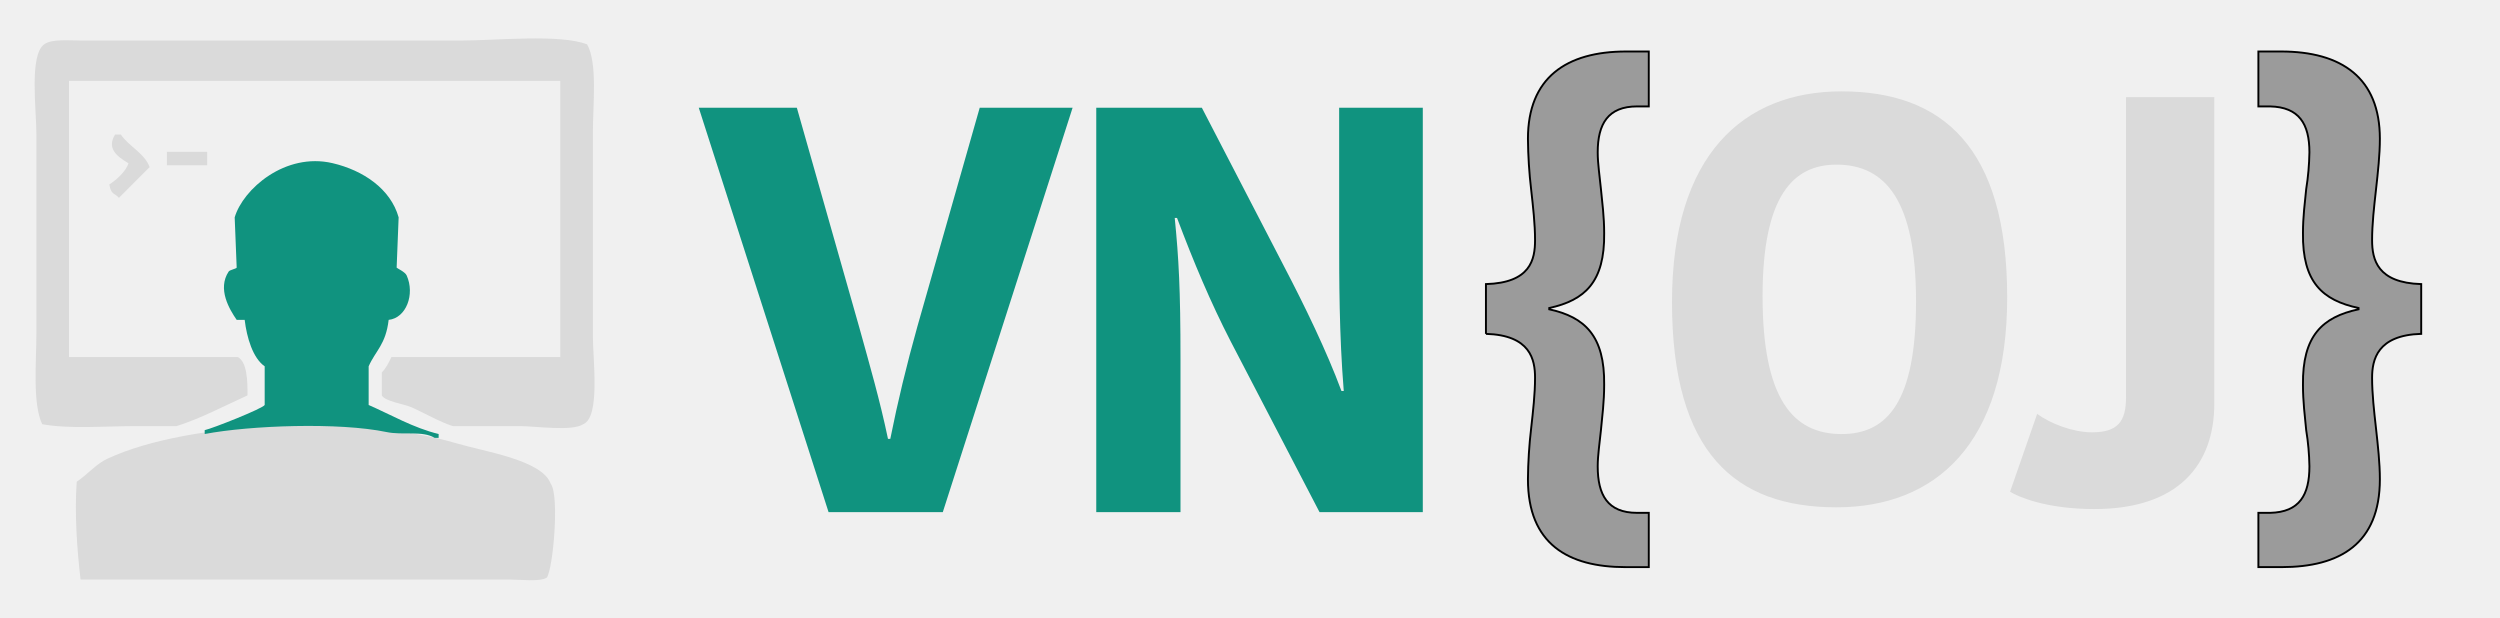
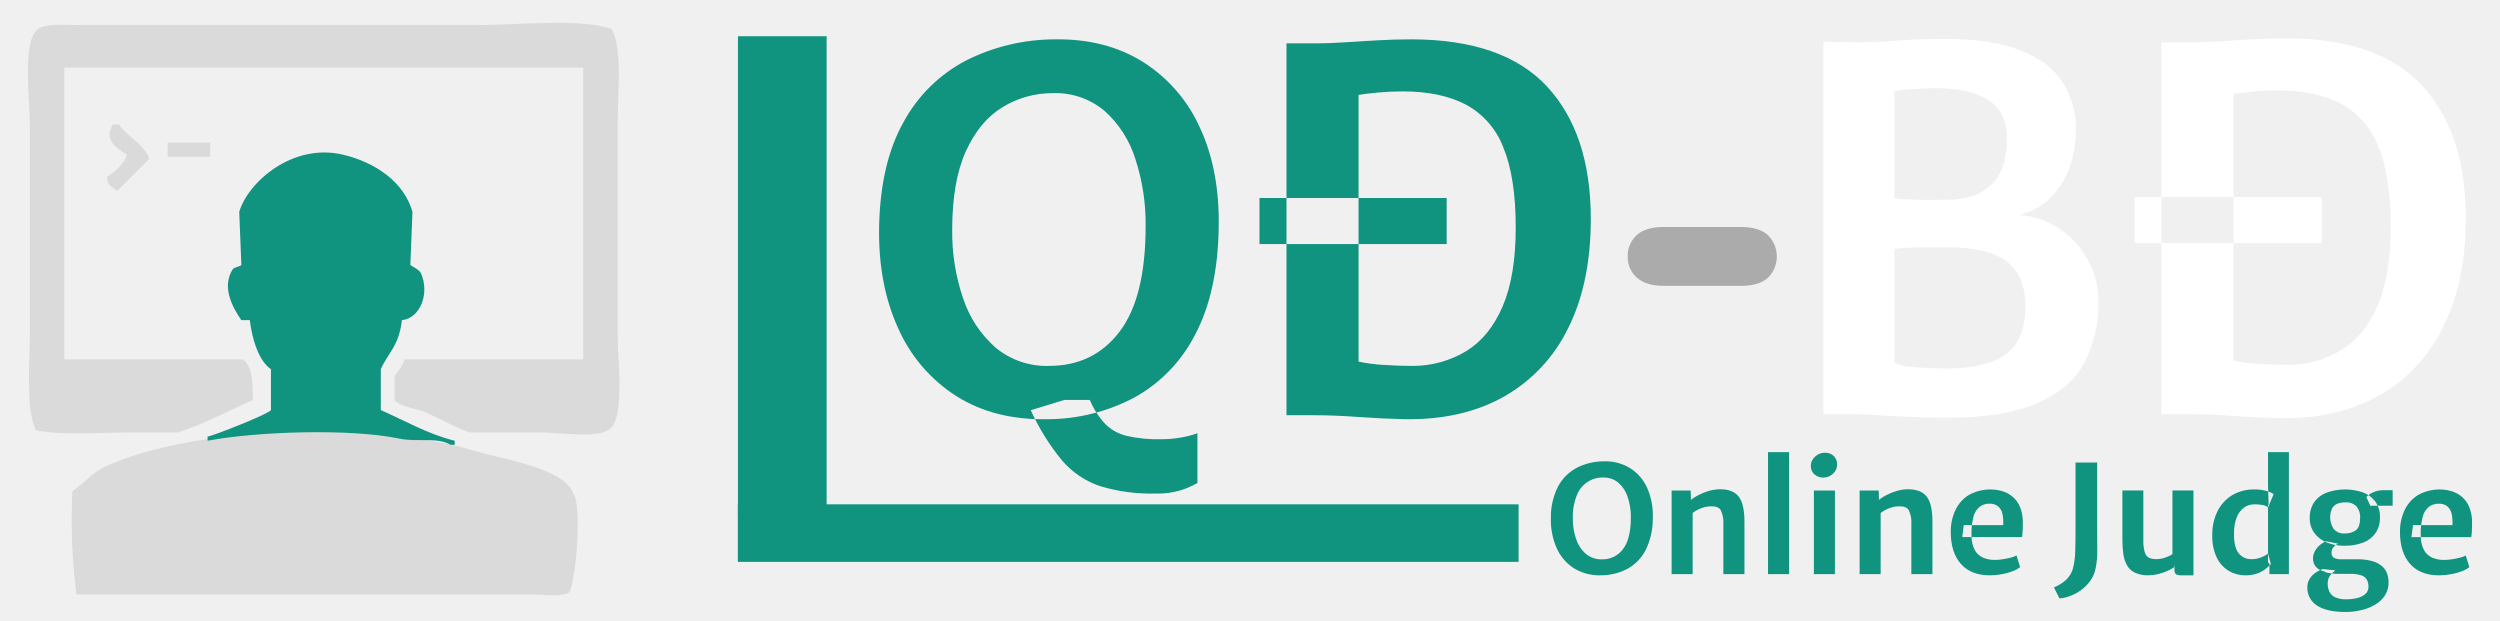
- <svg xmlns="http://www.w3.org/2000/svg" width="258.57" height="63.847" viewBox="0 0 1300 321">
+ <svg xmlns="http://www.w3.org/2000/svg" width="413.354" height="102.672" viewBox="0 0 620 154">
  <defs>
    <style>
      .cls-1 {
-         fill: #dadada;
+         fill: #fff;
      }

-       .cls-1, .cls-2, .cls-3 {
+       .cls-1, .cls-2, .cls-3, .cls-4 {
        fill-rule: evenodd;
      }

      .cls-2 {
+         fill: #ababab;
+       }
+ 
+       .cls-3 {
        fill: #10937f;
      }

-       .cls-3 {
-         fill: #9b9b9b;
-         stroke: #000;
-         stroke-width: 1px;
+       .cls-4 {
+         fill: #dadada;
      }
    </style>
  </defs>
-   <path id="Shape_317_1" data-name="Shape 317 1" class="cls-1" d="M291.334,185.665V42.037H35.9V185.665H123.7c4.733,2.616,5.093,12.171,4.989,19.948-11.607,5.245-24.889,12.282-36.918,15.959H70.821c-15.764,0-34.856,1.623-48.892-1-5.1-10.851-2.993-32.3-2.993-47.876V69.964c0-12.8-3.8-41.177,3.991-46.879,3.975-2.992,13.067-1.994,19.956-1.995H239.449c18.4,0,51.806-3.516,65.854,1.995,5.488,9.6,2.994,31.392,2.994,45.881V174.693c0,12.4,3.955,42.087-4.989,45.881-5.895,3.88-24.6,1-32.928,1H235.457c-6.98-2.211-15.276-7.12-21.951-9.974-3.546-1.516-13.293-2.891-14.967-5.985V193.644c2.193-2.134,3.594-5.047,4.989-7.979h87.806ZM59.845,69.964h2.993c4.1,6.12,12.358,9.689,14.967,16.956L61.841,102.879l-1-1c-2.608-1.671-3.307-2.159-3.991-5.985,3.652-2.3,8.468-6.58,9.978-10.972C60.072,80.945,55.63,76.812,59.845,69.964Zm26.941,8.977h20.953v6.982H86.786V78.941Zm-44.9,222.424c-1.778-15.326-3.172-33.739-2-50.868,5.326-3.48,9.936-9.168,15.965-11.969,43.754-20.332,132.484-22.574,181.6-7.979,14.423,4.285,44.437,8.629,48.892,20.945,4.664,5.833,1.3,44.2-2,48.874-3.692,2.28-13.446,1-18.959,1H41.885Z" />
-   <path id="Shape_318_1" data-name="Shape 318 1" class="cls-2" d="M202.1,166.334c-1.49,12.881-6.814,16.008-10.4,24.142v20.118c11.57,5.049,23.324,11.939,36.39,15.089v2.011h-2.08c-6.226-3.858-16.6-1.266-24.953-3.017-24.71-5.177-70.918-3.494-94.614,1.006v-2.012c4.016-.854,30.176-11.216,31.191-13.077V190.476c-6.195-4.268-9.327-15.1-10.4-24.142h-4.159c-3.753-5.471-10.175-16.063-4.158-25.148,0.554-.837,3.771-1.376,4.158-2.012q-0.519-13.076-1.039-26.153c4.306-14.614,26.223-33.971,50.946-28.166,15.885,3.73,30.13,13.348,34.31,28.166q-0.519,13.075-1.039,26.153c0.185,0.314,4.389,2.218,5.2,4.024C215.889,153.094,211.187,165.373,202.1,166.334Z" />
-   <path id="VN" class="cls-2" d="M430.855,266.312h59.4l67.5-210.3h-48.3l-32.4,113.7c-5.7,20.4-10.2,39-14.1,58.5h-1.2c-4.2-20.1-9.6-38.7-15-58.2l-32.4-114h-51Zm181.2-153c8.7,23.1,17.4,43.8,27.9,64.2l46.2,88.8h53.7V56.01h-43.5v66.6c0,22.2,0,51.3,2.4,80.7h-1.2c-7.8-21-19.2-44.4-29.7-64.5l-42.9-82.8h-54.9v210.3h43.8v-79.5c0-36.3-.9-52.5-3-73.5h1.2Z" />
-   <path id="OJ" class="cls-1" d="M916.538,154.008c0-52.2,15.9-68.4,38.4-68.4,25.5,0,41.4,18.6,41.4,71.1,0,51.9-14.7,69-38.7,69C932.138,225.708,916.538,207.108,916.538,154.008Zm127.2,0.6c0-78.3-33.9-107.1-86.1-107.1-51,0-88.2,33-88.2,109.5,0,78.6,33,106.8,85.5,106.8C1006.24,263.809,1043.74,231.108,1043.74,154.608Zm1.49,101.1c3.9,2.4,18.3,9,43.8,9,44.11,0,62.41-23.4,62.41-54.9V50.507h-45.9v156c0,12.6-4.21,18.3-17.71,18.3-9.9,0-21.6-4.5-28.5-9.6Z" />
-   <path id="_" data-name="{" class="cls-3" d="M772.686,173.606c23.184,0.672,25.536,13.44,25.536,22.848,0,8.4-1.008,17.136-2.016,26.208a244.8,244.8,0,0,0-1.68,26.544c0,33.6,20.832,45.7,50.736,45.7h12.1V266.678H851.31c-15.456,0-20.5-9.408-20.5-24.192,0-5.712,1.008-12.1,1.68-18.816,0.672-7.056,1.68-14.784,1.68-23.52,0.336-25.536-10.08-35.28-28.56-39.312v-0.672c18.48-4.032,28.9-13.44,28.56-38.976,0-8.4-1.008-16.127-1.68-22.847-0.672-7.056-1.68-13.1-1.68-19.152,0-14.784,5.376-23.856,20.5-23.856h6.048V26.775H845.6c-31.248,0-51.072,13.776-51.072,45.36a244.8,244.8,0,0,0,1.68,26.544c1.008,9.072,2.016,17.808,2.016,26.207,0,10.08-2.352,22.176-25.536,22.848v25.872Z" />
-   <path id="_2" data-name="}" class="cls-3" d="M1259.03,147.734c-22.85-.672-25.54-12.768-25.54-22.848,0-8.4,1.01-17.135,2.02-26.207s2.02-18.144,2.02-26.544c0-31.584-19.83-45.36-51.41-45.36h-11.76v28.56h6.05c15.12,0.336,20.49,9.072,20.49,23.856a134.134,134.134,0,0,1-1.68,19.152c-0.67,6.72-1.68,14.448-1.68,22.847-0.33,25.536,10.08,34.944,28.9,38.976v0.672c-18.82,4.032-29.23,13.776-28.9,39.312,0,8.736,1.01,16.464,1.68,23.52a129.741,129.741,0,0,1,1.68,18.816c0,14.784-5.04,23.856-20.49,24.192h-6.05V294.9h12.09c30.24,0,51.08-12.1,51.08-45.7,0-8.4-1.01-17.472-2.02-26.544s-2.02-17.808-2.02-26.208c0-9.408,2.69-22.176,25.54-22.848V147.734Z" />
+   <path id="BĐ" class="cls-1" d="M461.084,102.726q3.537,0.188,9.681.528t11.916,0.341q14.522,0,22.745-3.661t11.6-10.147a31.671,31.671,0,0,0,3.383-14.864,21.316,21.316,0,0,0-2.607-10.488,21.982,21.982,0,0,0-7.013-7.7,20.252,20.252,0,0,0-9.929-3.413,16.814,16.814,0,0,0,7.943-4.53,19.892,19.892,0,0,0,4.562-7.6,28,28,0,0,0,1.458-8.906,21.243,21.243,0,0,0-3.351-12.009q-3.351-5.057-10.55-7.851t-18.68-2.793q-4.594,0-8.317.217t-6.919.434q-3.2.218-6.3,0.217l-8.5-.124v92.346h8.875Zm8.75-80.058A10.324,10.324,0,0,1,472.6,22.2q2.016-.154,4.127-0.248t3.1-.093q8.625,0,13.25,2.948t4.624,9.464q0,8.006-3.941,11.636t-10.706,3.631q-1.3,0-3.01.031t-3.568,0q-1.862-.03-3.569-0.124t-3.072-.279v-26.5Zm0,39.036q1.054-.124,2.638-0.217t3.506-.124q1.923-.03,3.786-0.031h3.351q9.991,0,14.585,3.538t4.592,11.047q0,8.564-4.965,12.009t-14.212,3.444q-2.048,0-4.809-.093t-5.12-.4A10.01,10.01,0,0,1,469.834,90V61.7Zm105.938-1.427V48.858H529.35V60.277h46.422Zm-37.454,42.449h4.562q4.963,0,10.984.435t11.668,0.558q14.272,0.188,24.576-5.678a39.08,39.08,0,0,0,15.856-17.036q5.554-11.171,5.555-26.934,0-21.162-10.861-32.861t-33.7-11.7q-4.158,0-8.5.248t-8.192.5q-3.849.249-6.516,0.248h-7.7v92.222h2.265Zm15.608-79.437q1.863-.31,4.841-0.59t6.082-.279q9.37,0,15.608,3.227A20.216,20.216,0,0,1,589.8,36.26q3.1,7.386,3.1,19.921,0,11.978-3.228,19.518t-9,11.109A25.67,25.67,0,0,1,567.332,90.5q-3.477,0-7.168-.248a43.1,43.1,0,0,1-6.238-.807V23.289Z" />
+   <path id="_-" data-name="-" class="cls-2" d="M438.47,68.864a7.427,7.427,0,0,0-.031-10.545q-2.213-2.03-6.7-2.03H412.591q-4.486,0-6.7,2.03a6.859,6.859,0,0,0-2.212,5.3,6.7,6.7,0,0,0,2.272,5.242q2.274,2.031,6.637,2.03h19.151Q436.289,70.894,438.47,68.864Z" />
+   <path id="QĐ" class="cls-3" d="M293.021,121.529a23.884,23.884,0,0,0,3.941-1.737v-12.35a23.862,23.862,0,0,1-4.375,1.117,30.038,30.038,0,0,1-4.748.372,34.6,34.6,0,0,1-8.44-.838,11.225,11.225,0,0,1-5.306-2.948,20.394,20.394,0,0,1-3.817-5.957h-6.33l-8.316,2.544a55.783,55.783,0,0,0,7.788,12.5,21.36,21.36,0,0,0,9.4,6.33A44,44,0,0,0,286.6,122.4,19.648,19.648,0,0,0,293.021,121.529ZM281.416,98.536A36.987,36.987,0,0,0,296.4,82.959q5.523-10.394,5.834-26.221,0.31-14.4-4.623-25.01a37.316,37.316,0,0,0-14.181-16.384q-9.249-5.772-21.784-5.585a49.069,49.069,0,0,0-22,5.213A37.192,37.192,0,0,0,224.1,30.238q-5.772,10.24-6.082,26.066-0.249,14.212,4.716,25.072a38.166,38.166,0,0,0,14.43,16.849q9.462,5.99,22.621,5.74A46.322,46.322,0,0,0,281.416,98.536Zm-34.537-12.35a27.824,27.824,0,0,1-8.037-12.226,50.6,50.6,0,0,1-2.7-16.912q0-12.1,3.413-19.58t9.123-10.923A23.7,23.7,0,0,1,261.153,23.1a18.835,18.835,0,0,1,12.784,4.406,26.683,26.683,0,0,1,7.634,11.916,51.8,51.8,0,0,1,2.544,16.694q0,17.626-6.454,26.127t-17.5,8.5A19.726,19.726,0,0,1,246.879,86.186ZM358.773,60.524V49.1H312.351V60.524h46.422Zm-37.454,42.449h4.561q4.965,0,10.985.435t11.668,0.558q14.272,0.186,24.576-5.678a39.08,39.08,0,0,0,15.856-17.036q5.553-11.171,5.554-26.934,0-21.162-10.86-32.861t-33.7-11.7q-4.158,0-8.5.248t-8.192.5q-3.849.249-6.517,0.248h-7.7v92.222h2.265Zm15.608-79.437q1.861-.31,4.841-0.59t6.082-.279q9.37,0,15.608,3.227a20.211,20.211,0,0,1,9.34,10.612q3.1,7.386,3.1,19.921,0,11.978-3.227,19.518t-9,11.109a25.663,25.663,0,0,1-13.343,3.693q-3.476,0-7.168-.248a43.086,43.086,0,0,1-6.237-.807V23.536Z" />
+   <path id="Online_Judge" data-name="Online Judge" class="cls-3" d="M403.643,141.047a11.094,11.094,0,0,0,4.5-4.673,17.4,17.4,0,0,0,1.75-7.866A16.775,16.775,0,0,0,408.5,121a11.2,11.2,0,0,0-4.254-4.915,11.741,11.741,0,0,0-6.535-1.675,14.711,14.711,0,0,0-6.6,1.564,11.152,11.152,0,0,0-4.664,4.58,16.463,16.463,0,0,0-1.824,7.819,17.161,17.161,0,0,0,1.415,7.522,11.445,11.445,0,0,0,4.328,5.055,11.993,11.993,0,0,0,6.787,1.722A13.905,13.905,0,0,0,403.643,141.047Zm-10.361-3.7a8.344,8.344,0,0,1-2.411-3.668,15.181,15.181,0,0,1-.81-5.073,14.262,14.262,0,0,1,1.024-5.874,6.838,6.838,0,0,1,6.479-4.311,5.653,5.653,0,0,1,3.836,1.322,8.02,8.02,0,0,1,2.29,3.575,15.564,15.564,0,0,1,.763,5.008q0,5.289-1.936,7.839a6.246,6.246,0,0,1-5.251,2.55A5.918,5.918,0,0,1,393.282,137.342Zm26.493,5.036V127.223a7.122,7.122,0,0,1,1.443-.9,8.3,8.3,0,0,1,1.518-.549,6.39,6.39,0,0,1,1.34-.2q2.011-.113,2.663.921a6.941,6.941,0,0,1,.651,3.51v12.381h5.232V129.383q0-4.526-1.5-6.321t-4.775-1.722a10.1,10.1,0,0,0-2.691.446,14.709,14.709,0,0,0-2.457,1,10.865,10.865,0,0,0-1.834,1.164l-0.075-2.29h-4.729v20.722h5.213Zm23.924,0V112.124h-5.231v30.254H443.7Zm11.357,0V121.656h-5.213v20.722h5.213ZM454.572,117.5A2.992,2.992,0,0,0,455.6,115.2a2.9,2.9,0,0,0-.8-2.095,2.989,2.989,0,0,0-2.253-.829,3.371,3.371,0,0,0-1.685.447,3.726,3.726,0,0,0-1.285,1.183,2.859,2.859,0,0,0-.493,1.629,2.67,2.67,0,0,0,.9,2.113,3.2,3.2,0,0,0,2.188.791A3.454,3.454,0,0,0,454.572,117.5ZM466.4,142.378V127.223a7.1,7.1,0,0,1,1.443-.9,8.29,8.29,0,0,1,1.517-.549,6.389,6.389,0,0,1,1.341-.2q2.01-.113,2.662.921a6.939,6.939,0,0,1,.652,3.51v12.381h5.231V129.383q0-4.526-1.5-6.321t-4.776-1.722a10.089,10.089,0,0,0-2.69.446,14.686,14.686,0,0,0-2.458,1,10.906,10.906,0,0,0-1.834,1.164l-0.074-2.29h-4.729v20.722H466.4Zm30.049,0.028a14.564,14.564,0,0,0,2.663-.735,7.124,7.124,0,0,0,1.88-1.024l-0.894-2.886a5.7,5.7,0,0,1-1.461.54q-0.96.242-2.011,0.4a12.657,12.657,0,0,1-1.871.158,7.354,7.354,0,0,1-2.932-.549,4.359,4.359,0,0,1-2.039-1.815,7.06,7.06,0,0,1-.838-3.407,16.239,16.239,0,0,1,.465-4.9,4.689,4.689,0,0,1,1.564-2.532,3.949,3.949,0,0,1,2.384-.745,3.217,3.217,0,0,1,2.234.708,3.451,3.451,0,0,1,1.033,1.917,10.162,10.162,0,0,1,.158,2.7h-9.774l-0.373,2.96h14.82a11.373,11.373,0,0,0,.168-1.647q0.037-.96.037-2.114a9.754,9.754,0,0,0-.707-3.723,6.748,6.748,0,0,0-1.8-2.5,7.214,7.214,0,0,0-2.569-1.406,10.879,10.879,0,0,0-8.369.977,8.867,8.867,0,0,0-3.3,3.771,12.483,12.483,0,0,0-1.126,5.4q0,5.046,2.5,7.885t7.177,2.839A16.456,16.456,0,0,0,496.444,142.406Zm16.858,5.427a11.371,11.371,0,0,0,2.746-1.452,10.008,10.008,0,0,0,2.346-2.346,8.084,8.084,0,0,0,1.359-3.295,21.3,21.3,0,0,0,.363-4.385q-0.027-2.41-.027-5.111V114.711h-5.363v16.608q0,3.128-.083,5.511a17.65,17.65,0,0,1-.512,3.947A6.135,6.135,0,0,1,512.166,144a10.274,10.274,0,0,1-2.783,1.675l1.359,2.737A9.481,9.481,0,0,0,513.3,147.833Zm21.857-5.446a13.727,13.727,0,0,0,2.309-.772,9.771,9.771,0,0,0,1.89-1.062l-0.093-.633v1.4a1.183,1.183,0,0,0,.428,1.126,2.57,2.57,0,0,0,1.21.233h3.072V121.637h-5.213v15.789a6.254,6.254,0,0,1-1.015.549,9.284,9.284,0,0,1-1.4.493,5.657,5.657,0,0,1-1.471.205,4.682,4.682,0,0,1-1.89-.326,2.126,2.126,0,0,1-1.089-1.359,10.432,10.432,0,0,1-.354-3.156V121.637h-5.194v12.177a25.315,25.315,0,0,0,.233,3.584,7.807,7.807,0,0,0,.912,2.811,4.543,4.543,0,0,0,1.973,1.825,7.734,7.734,0,0,0,3.417.642A9.735,9.735,0,0,0,535.159,142.387Zm32.479-.009V112.124h-5.175v8.136l0.148,4.859-0.148.13v14.262l0.353,0.223v2.644h4.822Zm-7.717-.2a7.392,7.392,0,0,0,2.03-1.154,16.526,16.526,0,0,0,1.219-1.117l-0.689-2.607a7.9,7.9,0,0,1-1.7.922,6.044,6.044,0,0,1-2.356.456,3.928,3.928,0,0,1-3.267-1.5q-1.182-1.5-1.127-4.868a10.481,10.481,0,0,1,.671-4.013,5.439,5.439,0,0,1,1.806-2.42,4.315,4.315,0,0,1,2.569-.81,10.9,10.9,0,0,1,2.02.168,2.94,2.94,0,0,1,1.387.6l1.378-3.315a6.021,6.021,0,0,0-1.6-.707,10.1,10.1,0,0,0-3.184-.428,10.42,10.42,0,0,0-5.5,1.415,9.652,9.652,0,0,0-3.64,3.975,13.039,13.039,0,0,0-1.3,5.985,12.086,12.086,0,0,0,1.136,5.558,7.785,7.785,0,0,0,3,3.286,7.913,7.913,0,0,0,4.041,1.08A8.438,8.438,0,0,0,559.921,142.173Zm25.786,9.114a11.916,11.916,0,0,0,3.435-1.406,7.176,7.176,0,0,0,2.365-2.3,5.83,5.83,0,0,0,.856-3.156,6.625,6.625,0,0,0-.344-2.122,4.428,4.428,0,0,0-1.211-1.834,6.185,6.185,0,0,0-2.411-1.294,13.529,13.529,0,0,0-3.965-.484h-3.724a3.764,3.764,0,0,1-1.927-.363,1.478,1.478,0,0,1-.568-1.35,2.034,2.034,0,0,1,.466-1.257,2.69,2.69,0,0,1,1.191-.884l-3.016-.615a6.038,6.038,0,0,0-1.862,1.248,5.04,5.04,0,0,0-1.042,1.5,3.75,3.75,0,0,0-.335,1.5,3.342,3.342,0,0,0,.549,1.89,3.439,3.439,0,0,0,1.945,1.257,1.292,1.292,0,0,1,.494.195,1.26,1.26,0,0,0,.475.2q0.576,0.13,1.2.214a11.105,11.105,0,0,0,1.462.084h2.979a8.416,8.416,0,0,1,2.932.391,2.408,2.408,0,0,1,1.359,1.117,3.788,3.788,0,0,1,.363,1.713,2.283,2.283,0,0,1-.744,1.75,4.587,4.587,0,0,1-1.992,1.014,10.914,10.914,0,0,1-2.756.326,6.341,6.341,0,0,1-2.755-.493,2.986,2.986,0,0,1-1.434-1.369,4.465,4.465,0,0,1-.428-1.992,3.379,3.379,0,0,1,.335-1.61,3.666,3.666,0,0,1,.773-1.015q0.437-.391.791-0.689l-3.091-.335a6.982,6.982,0,0,0-1.9.959,5.113,5.113,0,0,0-1.415,1.508,3.762,3.762,0,0,0-.54,2,5.146,5.146,0,0,0,2.4,4.59q2.4,1.573,7.019,1.592A16.982,16.982,0,0,0,585.707,151.287Zm0.419-16.756a6.539,6.539,0,0,0,3.035-2.384,6.716,6.716,0,0,0,1.061-3.844,6.439,6.439,0,0,0-1.126-3.891,6.723,6.723,0,0,0-3.119-2.309,13.656,13.656,0,0,0-9.03.084,6.6,6.6,0,0,0-3.044,2.364,6.759,6.759,0,0,0-1.089,3.938,6.053,6.053,0,0,0,1.108,3.64,7.155,7.155,0,0,0,3.044,2.374,11.075,11.075,0,0,0,4.431.837A12.456,12.456,0,0,0,586.126,134.531Zm-7.41-3.408a5.294,5.294,0,0,1-.354-5.073,2.6,2.6,0,0,1,1.341-1.145,5.417,5.417,0,0,1,1.936-.326,3.6,3.6,0,0,1,2.756.978,4.041,4.041,0,0,1,.912,2.857q0,2.291-1.043,3.082a4.478,4.478,0,0,1-2.774.791A3.184,3.184,0,0,1,578.716,131.123Zm14.652-5.706v-3.854H591.06a5.784,5.784,0,0,0-2.672.6,4.524,4.524,0,0,0-1.536,1.1l0.987,2.16h5.529Zm14.485,16.989a14.564,14.564,0,0,0,2.663-.735,7.124,7.124,0,0,0,1.88-1.024l-0.894-2.886a5.7,5.7,0,0,1-1.461.54q-0.96.242-2.011,0.4a12.657,12.657,0,0,1-1.871.158,7.354,7.354,0,0,1-2.932-.549,4.359,4.359,0,0,1-2.039-1.815,7.06,7.06,0,0,1-.838-3.407,16.2,16.2,0,0,1,.466-4.9,4.683,4.683,0,0,1,1.563-2.532,3.949,3.949,0,0,1,2.384-.745,3.217,3.217,0,0,1,2.234.708,3.445,3.445,0,0,1,1.033,1.917,10.162,10.162,0,0,1,.158,2.7h-9.774l-0.373,2.96h14.821a11.53,11.53,0,0,0,.167-1.647q0.037-.96.037-2.114a9.754,9.754,0,0,0-.707-3.723,6.748,6.748,0,0,0-1.8-2.5,7.214,7.214,0,0,0-2.569-1.406,10.879,10.879,0,0,0-8.369.977,8.867,8.867,0,0,0-3.305,3.771,12.483,12.483,0,0,0-1.126,5.4q0,5.046,2.5,7.885t7.177,2.839A16.456,16.456,0,0,0,607.853,142.406Z" />
+   <path class="cls-3" d="M182.981,125.072H376.607v14.272H182.981V125.072Z" />
+   <path class="cls-3" d="M183.012,8.99H205V128.015H183.012V8.99Z" />
+   <path id="Shape_317_1" data-name="Shape 317 1" class="cls-4" d="M144.636,89.138V16.773H15.938V89.138h44.24c2.385,1.318,2.566,6.132,2.514,10.051-5.848,2.642-12.54,6.188-18.6,8.041H33.534c-7.943,0-17.562.818-24.634-.5C6.328,101.26,7.392,90.455,7.392,82.605V30.844C7.392,24.4,5.477,10.1,9.4,7.225c2-1.507,6.584-1,10.055-1.005H118.5c9.269,0,26.1-1.771,33.179,1.005,2.765,4.839,1.509,15.817,1.509,23.117V83.61c0,6.246,1.993,21.2-2.514,23.117-2.97,1.955-12.394.5-16.59,0.5h-17.6c-3.517-1.114-7.7-3.588-11.06-5.026-1.787-.764-6.7-1.456-7.541-3.015v-6.03a13.625,13.625,0,0,0,2.513-4.02h44.24ZM28,30.844h1.508c2.066,3.083,6.226,4.882,7.541,8.543l-8.044,8.041-0.5-.5c-1.314-.842-1.666-1.088-2.011-3.015,1.84-1.159,4.266-3.315,5.027-5.528C28.118,36.377,25.88,34.294,28,30.844Zm13.574,4.523H52.135v3.518H41.577V35.367ZM18.955,147.432A144.194,144.194,0,0,1,17.949,121.8c2.683-1.753,5.006-4.619,8.044-6.03,22.045-10.244,66.75-11.374,91.5-4.021,7.267,2.16,22.389,4.348,24.634,10.554,2.349,2.939.656,22.268-1.006,24.624-1.86,1.149-6.774.5-9.552,0.5H18.955Z" />
+   <path id="Shape_318_1" data-name="Shape 318 1" class="cls-3" d="M99.674,79.4c-0.75,6.49-3.433,8.066-5.239,12.164V101.7c5.829,2.544,11.751,6.015,18.334,7.6v1.013h-1.047c-3.137-1.944-8.362-.638-12.573-1.52-12.45-2.608-35.731-1.76-47.67.507v-1.014c2.023-.43,15.2-5.651,15.716-6.588V91.562c-3.122-2.15-4.7-7.608-5.239-12.164h-2.1c-1.891-2.756-5.127-8.093-2.1-12.67,0.279-.422,1.9-0.693,2.1-1.014q-0.262-6.588-.524-13.177c2.169-7.363,13.212-17.116,25.669-14.191,8,1.879,15.18,6.725,17.287,14.191q-0.263,6.588-.524,13.177c0.093,0.158,2.211,1.117,2.619,2.027C106.624,72.728,104.255,78.915,99.674,79.4Z" />
</svg>
